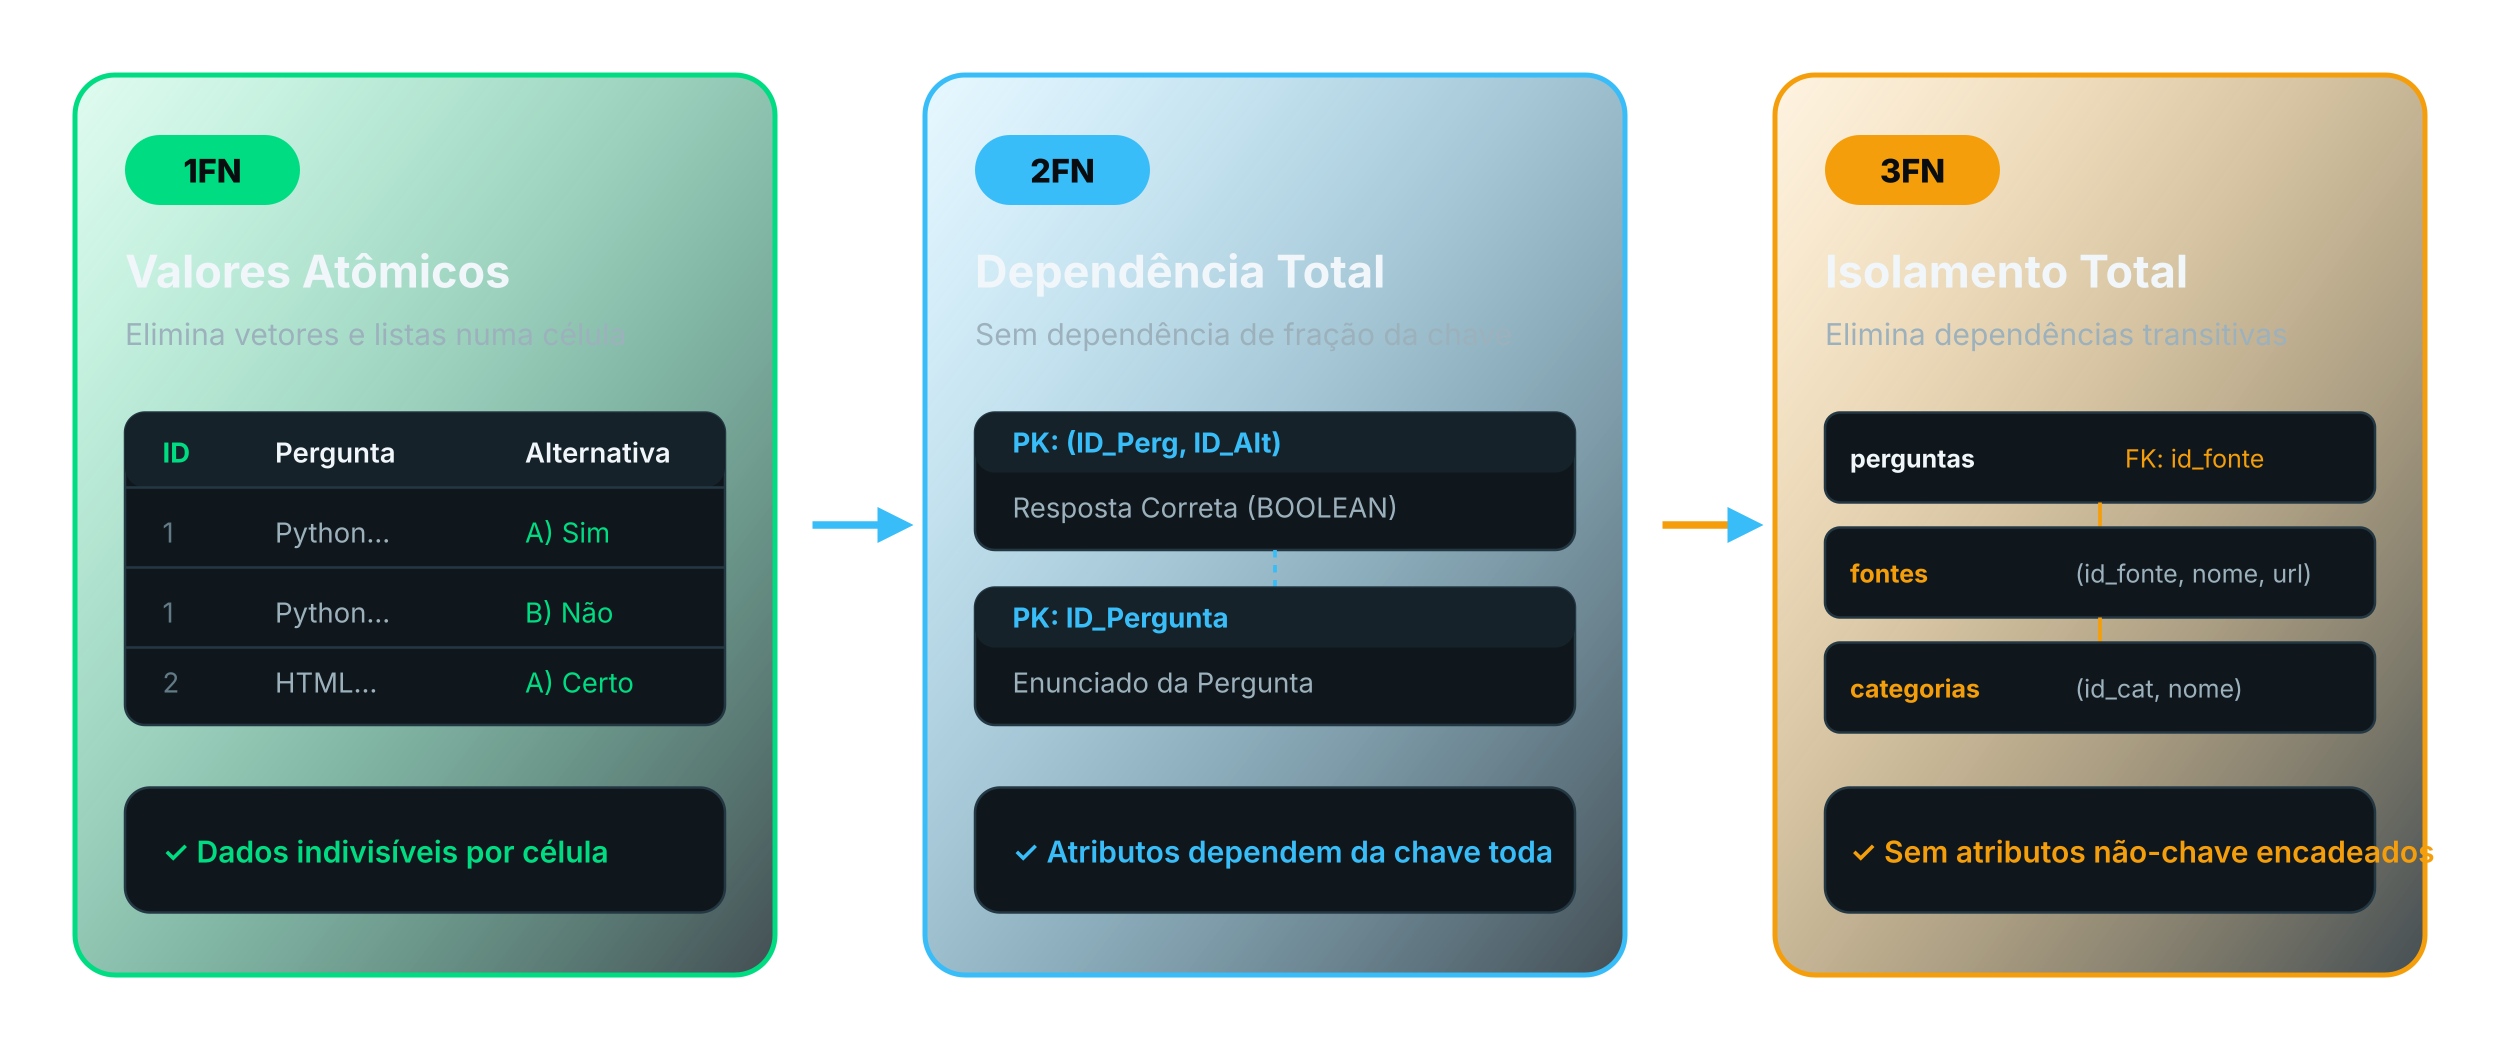
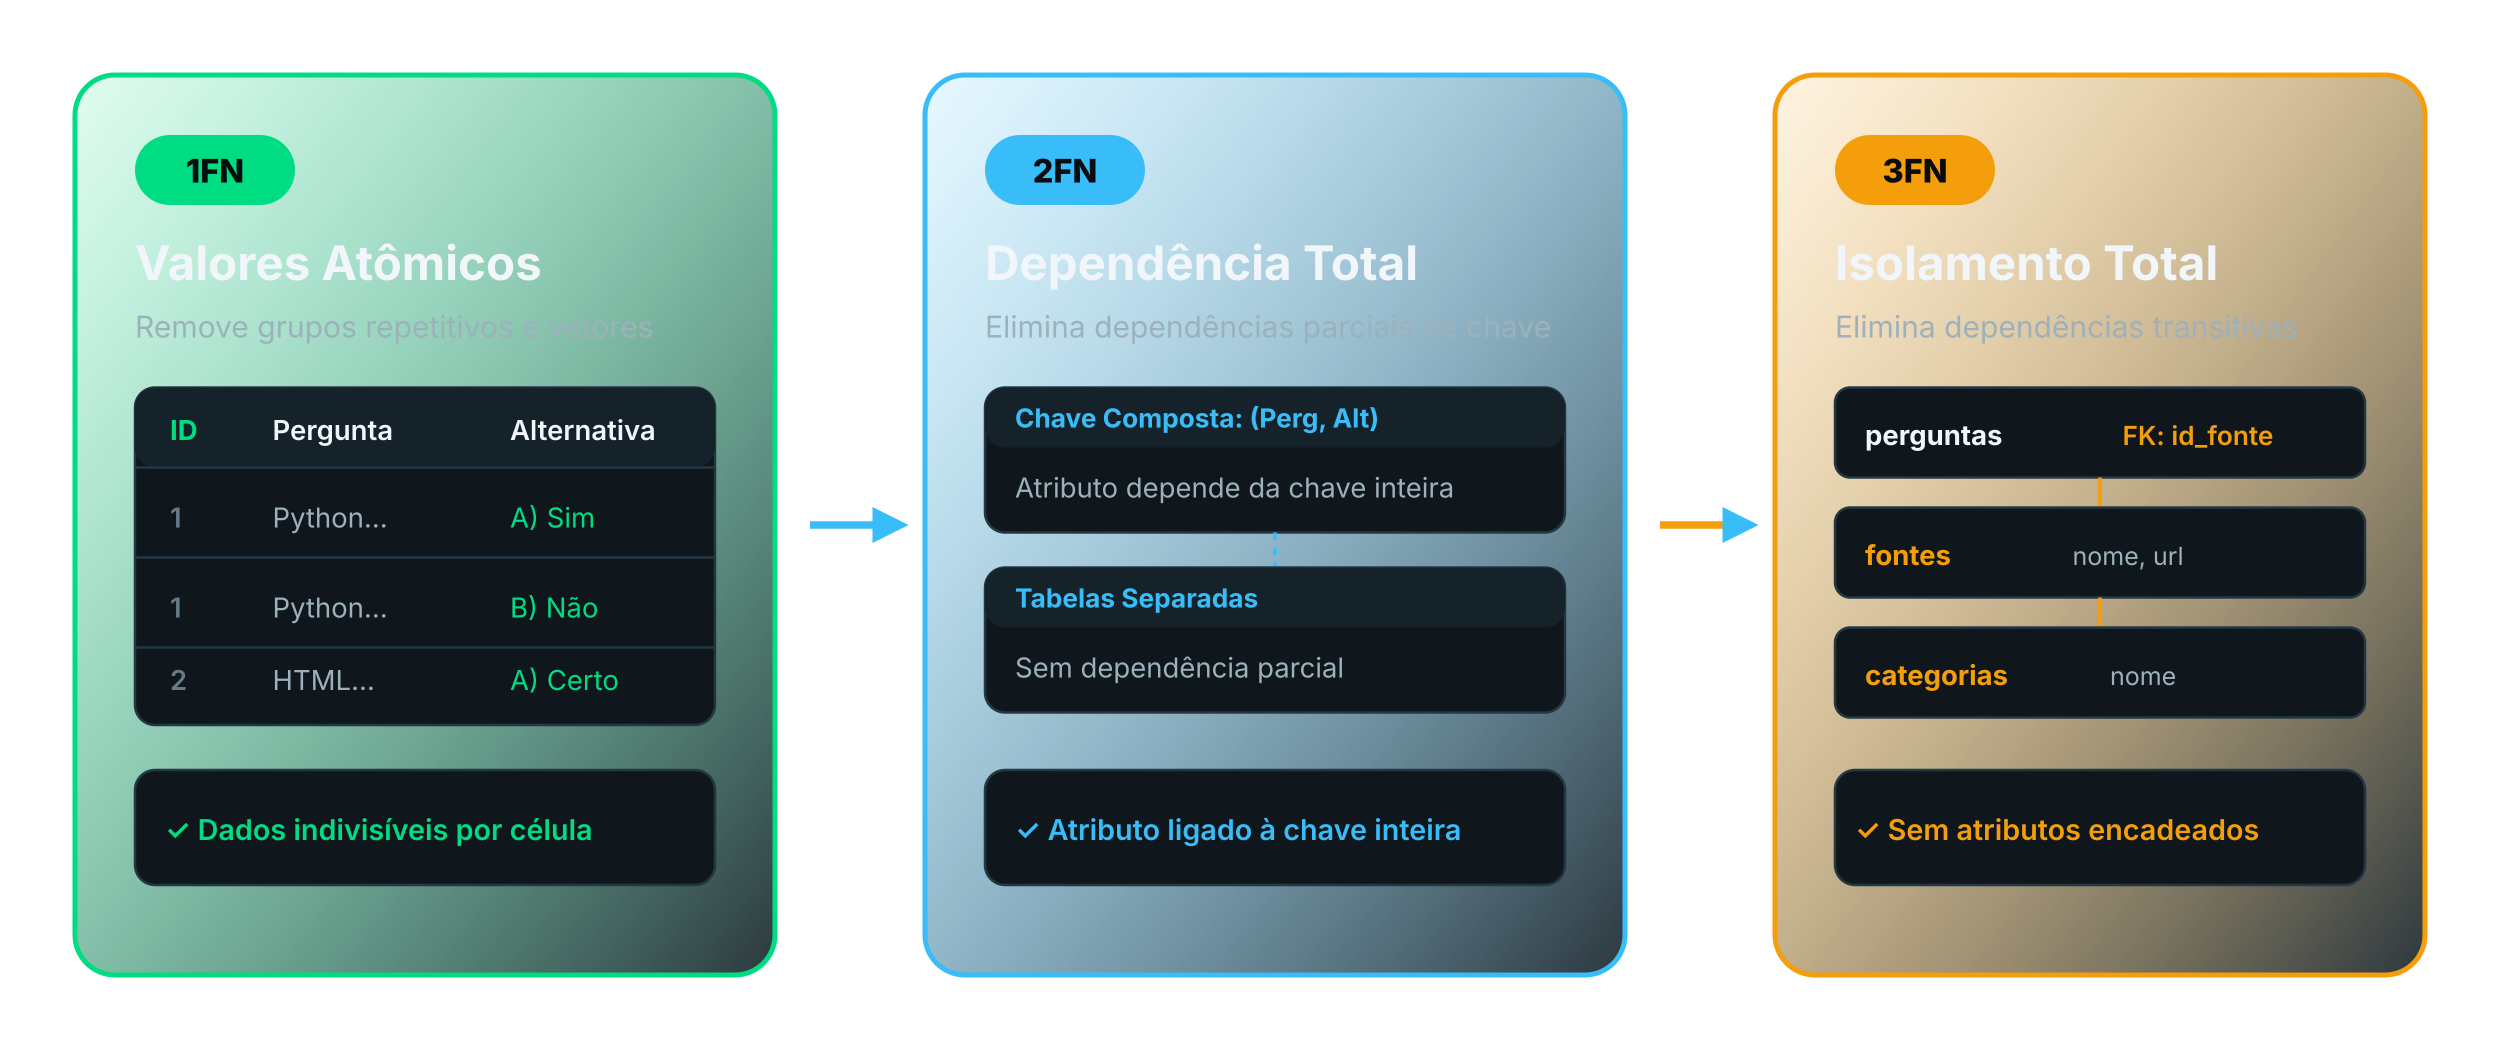
<svg xmlns="http://www.w3.org/2000/svg" viewBox="0 0 1000 420" width="100%" height="100%" style="background-color: #090d10; font-family: 'Plus Jakarta Sans', system-ui, -apple-system, sans-serif;">
  <defs>
    <linearGradient id="grad-1fn" x1="0%" y1="0%" x2="100%" y2="100%">
      <stop offset="0%" stop-color="#00dc82" stop-opacity="0.12" />
-       <stop offset="100%" stop-color="#152229" stop-opacity="0.8" />
+       <stop offset="100%" stop-color="#152229" stop-opacity="0.9" />
    </linearGradient>
    <linearGradient id="grad-2fn" x1="0%" y1="0%" x2="100%" y2="100%">
      <stop offset="0%" stop-color="#38bdf8" stop-opacity="0.12" />
-       <stop offset="100%" stop-color="#152229" stop-opacity="0.8" />
+       <stop offset="100%" stop-color="#152229" stop-opacity="0.9" />
    </linearGradient>
    <linearGradient id="grad-3fn" x1="0%" y1="0%" x2="100%" y2="100%">
      <stop offset="0%" stop-color="#f59e0b" stop-opacity="0.12" />
-       <stop offset="100%" stop-color="#152229" stop-opacity="0.8" />
+       <stop offset="100%" stop-color="#152229" stop-opacity="0.9" />
    </linearGradient>
    <marker id="arrow" viewBox="0 0 10 10" refX="5" refY="5" markerWidth="6" markerHeight="6" orient="auto-start-reverse">
      <path d="M 0 1 L 8 5 L 0 9 z" fill="#38bdf8" />
    </marker>
  </defs>
  <g transform="translate(30, 30)">
    <rect x="0" y="0" width="280" height="360" rx="16" fill="url(#grad-1fn)" stroke="#00dc82" stroke-width="2" />
-     <rect x="20" y="24" width="70" height="28" rx="14" fill="#00dc82" />
-     <text x="55" y="43" fill="#090d10" font-size="13" font-weight="800" text-anchor="middle">1FN</text>
-     <text x="20" y="85" fill="#f0f6f9" font-size="18" font-weight="700">Valores Atômicos</text>
-     <text x="20" y="108" fill="#9cb1bc" font-size="12" font-weight="400">Elimina vetores e listas numa célula</text>
-     <g transform="translate(20, 135)">
-       <rect x="0" y="0" width="240" height="125" rx="8" fill="#0f171c" stroke="#243844" />
-       <rect x="0" y="0" width="240" height="30" rx="8" fill="#152229" />
-       <text x="15" y="20" fill="#00dc82" font-size="11" font-weight="700">ID</text>
-       <text x="60" y="20" fill="#f0f6f9" font-size="11" font-weight="600">Pergunta</text>
-       <text x="160" y="20" fill="#f0f6f9" font-size="11" font-weight="600">Alternativa</text>
-       <line x1="0" y1="30" x2="240" y2="30" stroke="#243844" stroke-width="1" />
-       <text x="15" y="52" fill="#627b87" font-size="11">1</text>
-       <text x="60" y="52" fill="#9cb1bc" font-size="11">Python...</text>
-       <text x="160" y="52" fill="#00dc82" font-size="11">A) Sim</text>
-       <line x1="0" y1="62" x2="240" y2="62" stroke="#243844" stroke-width="1" />
-       <text x="15" y="84" fill="#627b87" font-size="11">1</text>
-       <text x="60" y="84" fill="#9cb1bc" font-size="11">Python...</text>
-       <text x="160" y="84" fill="#00dc82" font-size="11">B) Não</text>
-       <line x1="0" y1="94" x2="240" y2="94" stroke="#243844" stroke-width="1" />
-       <text x="15" y="112" fill="#627b87" font-size="11">2</text>
-       <text x="60" y="112" fill="#9cb1bc" font-size="11">HTML...</text>
-       <text x="160" y="112" fill="#00dc82" font-size="11">A) Certo</text>
+     <rect x="24" y="24" width="64" height="28" rx="14" fill="#00dc82" />
+     <text x="56" y="43" fill="#090d10" font-size="13" font-weight="800" text-anchor="middle">1FN</text>
+     <text x="24" y="82" fill="#f0f6f9" font-size="19" font-weight="700">Valores Atômicos</text>
+     <text x="24" y="105" fill="#9cb1bc" font-size="12" font-weight="400">Remove grupos repetitivos e vetores</text>
+     <g transform="translate(24, 125)">
+       <rect x="0" y="0" width="232" height="135" rx="8" fill="#0f171c" stroke="#243844" />
+       <rect x="0" y="0" width="232" height="32" rx="8" fill="#152229" />
+       <text x="14" y="21" fill="#00dc82" font-size="11" font-weight="700">ID</text>
+       <text x="55" y="21" fill="#f0f6f9" font-size="11" font-weight="600">Pergunta</text>
+       <text x="150" y="21" fill="#f0f6f9" font-size="11" font-weight="600">Alternativa</text>
+       <line x1="0" y1="32" x2="232" y2="32" stroke="#243844" stroke-width="1" />
+       <text x="14" y="56" fill="#627b87" font-size="11" font-weight="600">1</text>
+       <text x="55" y="56" fill="#9cb1bc" font-size="11">Python...</text>
+       <text x="150" y="56" fill="#00dc82" font-size="11">A) Sim</text>
+       <line x1="0" y1="68" x2="232" y2="68" stroke="#243844" stroke-width="1" />
+       <text x="14" y="92" fill="#627b87" font-size="11" font-weight="600">1</text>
+       <text x="55" y="92" fill="#9cb1bc" font-size="11">Python...</text>
+       <text x="150" y="92" fill="#00dc82" font-size="11">B) Não</text>
+       <line x1="0" y1="104" x2="232" y2="104" stroke="#243844" stroke-width="1" />
+       <text x="14" y="121" fill="#627b87" font-size="11" font-weight="600">2</text>
+       <text x="55" y="121" fill="#9cb1bc" font-size="11">HTML...</text>
+       <text x="150" y="121" fill="#00dc82" font-size="11">A) Certo</text>
    </g>
-     <rect x="20" y="285" width="240" height="50" rx="10" fill="#0f171c" stroke="#243844" />
-     <text x="35" y="315" fill="#00dc82" font-size="12" font-weight="600">✓ Dados indivisíveis por célula</text>
+     <rect x="24" y="278" width="232" height="46" rx="8" fill="#0f171c" stroke="#243844" />
+     <text x="36" y="306" fill="#00dc82" font-size="11.5" font-weight="600">✓ Dados indivisíveis por célula</text>
  </g>
-   <path d="M 325 210 L 360 210" stroke="#38bdf8" stroke-width="3" marker-end="url(#arrow)" />
+   <path d="M 324 210 L 358 210" stroke="#38bdf8" stroke-width="3" marker-end="url(#arrow)" />
  <g transform="translate(370, 30)">
    <rect x="0" y="0" width="280" height="360" rx="16" fill="url(#grad-2fn)" stroke="#38bdf8" stroke-width="2" />
-     <rect x="20" y="24" width="70" height="28" rx="14" fill="#38bdf8" />
-     <text x="55" y="43" fill="#090d10" font-size="13" font-weight="800" text-anchor="middle">2FN</text>
-     <text x="20" y="85" fill="#f0f6f9" font-size="18" font-weight="700">Dependência Total</text>
-     <text x="20" y="108" fill="#9cb1bc" font-size="12" font-weight="400">Sem dependência de fração da chave</text>
-     <g transform="translate(20, 135)">
-       <rect x="0" y="0" width="240" height="55" rx="8" fill="#0f171c" stroke="#243844" />
-       <rect x="0" y="0" width="240" height="24" rx="8" fill="#152229" />
-       <text x="15" y="16" fill="#38bdf8" font-size="11" font-weight="700">PK: (ID_Perg, ID_Alt)</text>
-       <text x="15" y="42" fill="#9cb1bc" font-size="11">Resposta Correta (BOOLEAN)</text>
-       <path d="M 120 55 L 120 70" stroke="#38bdf8" stroke-width="1.5" stroke-dasharray="3,3" />
-       <rect x="0" y="70" width="240" height="55" rx="8" fill="#0f171c" stroke="#243844" />
-       <rect x="0" y="70" width="240" height="24" rx="8" fill="#152229" />
-       <text x="15" y="86" fill="#38bdf8" font-size="11" font-weight="700">PK: ID_Pergunta</text>
-       <text x="15" y="112" fill="#9cb1bc" font-size="11">Enunciado da Pergunta</text>
+     <rect x="24" y="24" width="64" height="28" rx="14" fill="#38bdf8" />
+     <text x="56" y="43" fill="#090d10" font-size="13" font-weight="800" text-anchor="middle">2FN</text>
+     <text x="24" y="82" fill="#f0f6f9" font-size="19" font-weight="700">Dependência Total</text>
+     <text x="24" y="105" fill="#9cb1bc" font-size="12" font-weight="400">Elimina dependências parciais de chave</text>
+     <g transform="translate(24, 125)">
+       <rect x="0" y="0" width="232" height="58" rx="8" fill="#0f171c" stroke="#243844" />
+       <rect x="0" y="0" width="232" height="24" rx="8" fill="#152229" />
+       <text x="12" y="16" fill="#38bdf8" font-size="10.5" font-weight="700">Chave Composta: (Perg, Alt)</text>
+       <text x="12" y="44" fill="#9cb1bc" font-size="11">Atributo depende da chave inteira</text>
+       <path d="M 116 58 L 116 72" stroke="#38bdf8" stroke-width="1.5" stroke-dasharray="3,3" />
+       <rect x="0" y="72" width="232" height="58" rx="8" fill="#0f171c" stroke="#243844" />
+       <rect x="0" y="72" width="232" height="24" rx="8" fill="#152229" />
+       <text x="12" y="88" fill="#38bdf8" font-size="10.5" font-weight="700">Tabelas Separadas</text>
+       <text x="12" y="116" fill="#9cb1bc" font-size="11">Sem dependência parcial</text>
    </g>
-     <rect x="20" y="285" width="240" height="50" rx="10" fill="#0f171c" stroke="#243844" />
-     <text x="35" y="315" fill="#38bdf8" font-size="12" font-weight="600">✓ Atributos dependem da chave toda</text>
+     <rect x="24" y="278" width="232" height="46" rx="8" fill="#0f171c" stroke="#243844" />
+     <text x="36" y="306" fill="#38bdf8" font-size="11.5" font-weight="600">✓ Atributo ligado à chave inteira</text>
  </g>
-   <path d="M 665 210 L 700 210" stroke="#f59e0b" stroke-width="3" marker-end="url(#arrow)" />
+   <path d="M 664 210 L 698 210" stroke="#f59e0b" stroke-width="3" marker-end="url(#arrow)" />
  <g transform="translate(710, 30)">
    <rect x="0" y="0" width="260" height="360" rx="16" fill="url(#grad-3fn)" stroke="#f59e0b" stroke-width="2" />
-     <rect x="20" y="24" width="70" height="28" rx="14" fill="#f59e0b" />
-     <text x="55" y="43" fill="#090d10" font-size="13" font-weight="800" text-anchor="middle">3FN</text>
-     <text x="20" y="85" fill="#f0f6f9" font-size="18" font-weight="700">Isolamento Total</text>
-     <text x="20" y="108" fill="#9cb1bc" font-size="12" font-weight="400">Elimina dependências transitivas</text>
-     <g transform="translate(20, 135)">
-       <rect x="0" y="0" width="220" height="36" rx="6" fill="#0f171c" stroke="#243844" />
-       <text x="10" y="22" fill="#f0f6f9" font-size="10" font-weight="700">perguntas</text>
-       <text x="120" y="22" fill="#f59e0b" font-size="10">FK: id_fonte</text>
-       <path d="M 110 36 L 110 46" stroke="#f59e0b" stroke-width="1.5" />
-       <rect x="0" y="46" width="220" height="36" rx="6" fill="#0f171c" stroke="#243844" />
-       <text x="10" y="68" fill="#f59e0b" font-size="10" font-weight="700">fontes</text>
-       <text x="100" y="68" fill="#9cb1bc" font-size="10">(id_fonte, nome, url)</text>
-       <path d="M 110 82 L 110 92" stroke="#f59e0b" stroke-width="1.5" />
-       <rect x="0" y="92" width="220" height="36" rx="6" fill="#0f171c" stroke="#243844" />
-       <text x="10" y="114" fill="#f59e0b" font-size="10" font-weight="700">categorias</text>
-       <text x="100" y="114" fill="#9cb1bc" font-size="10">(id_cat, nome)</text>
+     <rect x="24" y="24" width="64" height="28" rx="14" fill="#f59e0b" />
+     <text x="56" y="43" fill="#090d10" font-size="13" font-weight="800" text-anchor="middle">3FN</text>
+     <text x="24" y="82" fill="#f0f6f9" font-size="19" font-weight="700">Isolamento Total</text>
+     <text x="24" y="105" fill="#9cb1bc" font-size="12" font-weight="400">Elimina dependências transitivas</text>
+     <g transform="translate(24, 125)">
+       <rect x="0" y="0" width="212" height="36" rx="6" fill="#0f171c" stroke="#243844" />
+       <text x="12" y="23" fill="#f0f6f9" font-size="11" font-weight="700">perguntas</text>
+       <text x="115" y="23" fill="#f59e0b" font-size="10.5" font-weight="600">FK: id_fonte</text>
+       <path d="M 106 36 L 106 48" stroke="#f59e0b" stroke-width="1.5" />
+       <rect x="0" y="48" width="212" height="36" rx="6" fill="#0f171c" stroke="#243844" />
+       <text x="12" y="71" fill="#f59e0b" font-size="11" font-weight="700">fontes</text>
+       <text x="95" y="71" fill="#9cb1bc" font-size="10">nome, url</text>
+       <path d="M 106 84 L 106 96" stroke="#f59e0b" stroke-width="1.5" />
+       <rect x="0" y="96" width="212" height="36" rx="6" fill="#0f171c" stroke="#243844" />
+       <text x="12" y="119" fill="#f59e0b" font-size="11" font-weight="700">categorias</text>
+       <text x="110" y="119" fill="#9cb1bc" font-size="10">nome</text>
    </g>
-     <rect x="20" y="285" width="220" height="50" rx="10" fill="#0f171c" stroke="#243844" />
-     <text x="30" y="315" fill="#f59e0b" font-size="12" font-weight="600">✓ Sem atributos não-chave encadeados</text>
+     <rect x="24" y="278" width="212" height="46" rx="8" fill="#0f171c" stroke="#243844" />
+     <text x="32" y="306" fill="#f59e0b" font-size="11.5" font-weight="600">✓ Sem atributos encadeados</text>
  </g>
</svg>
